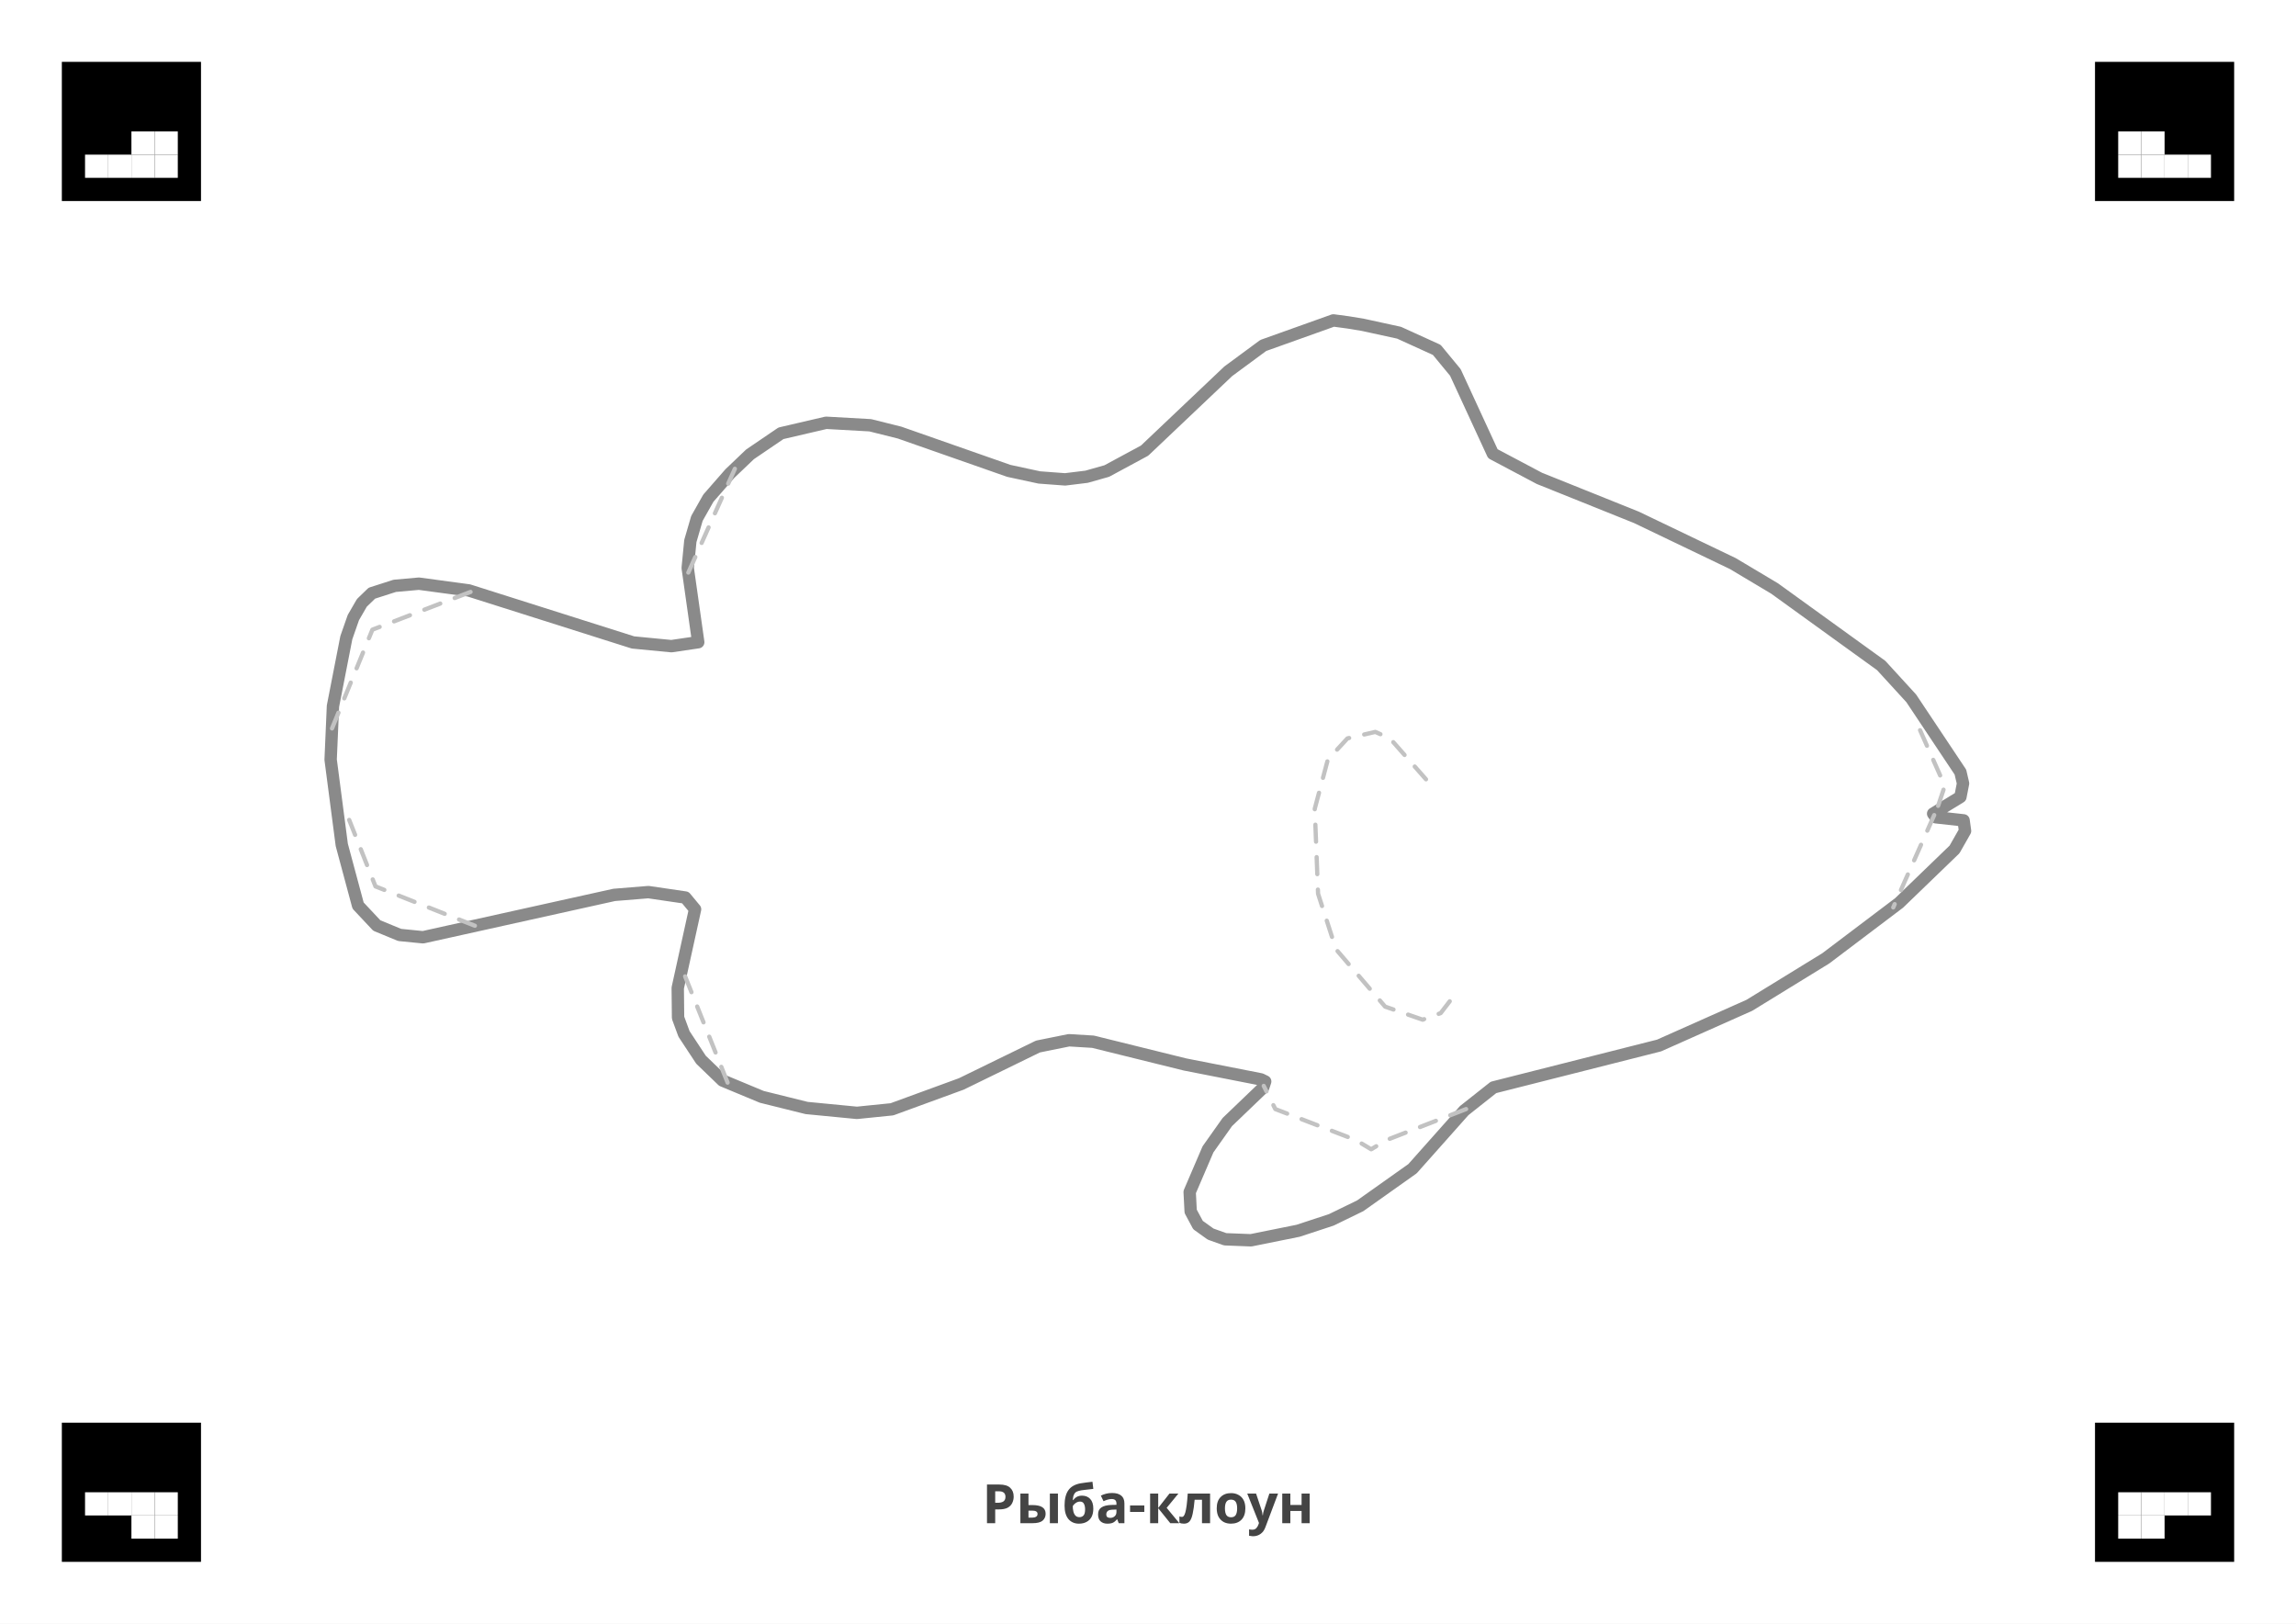
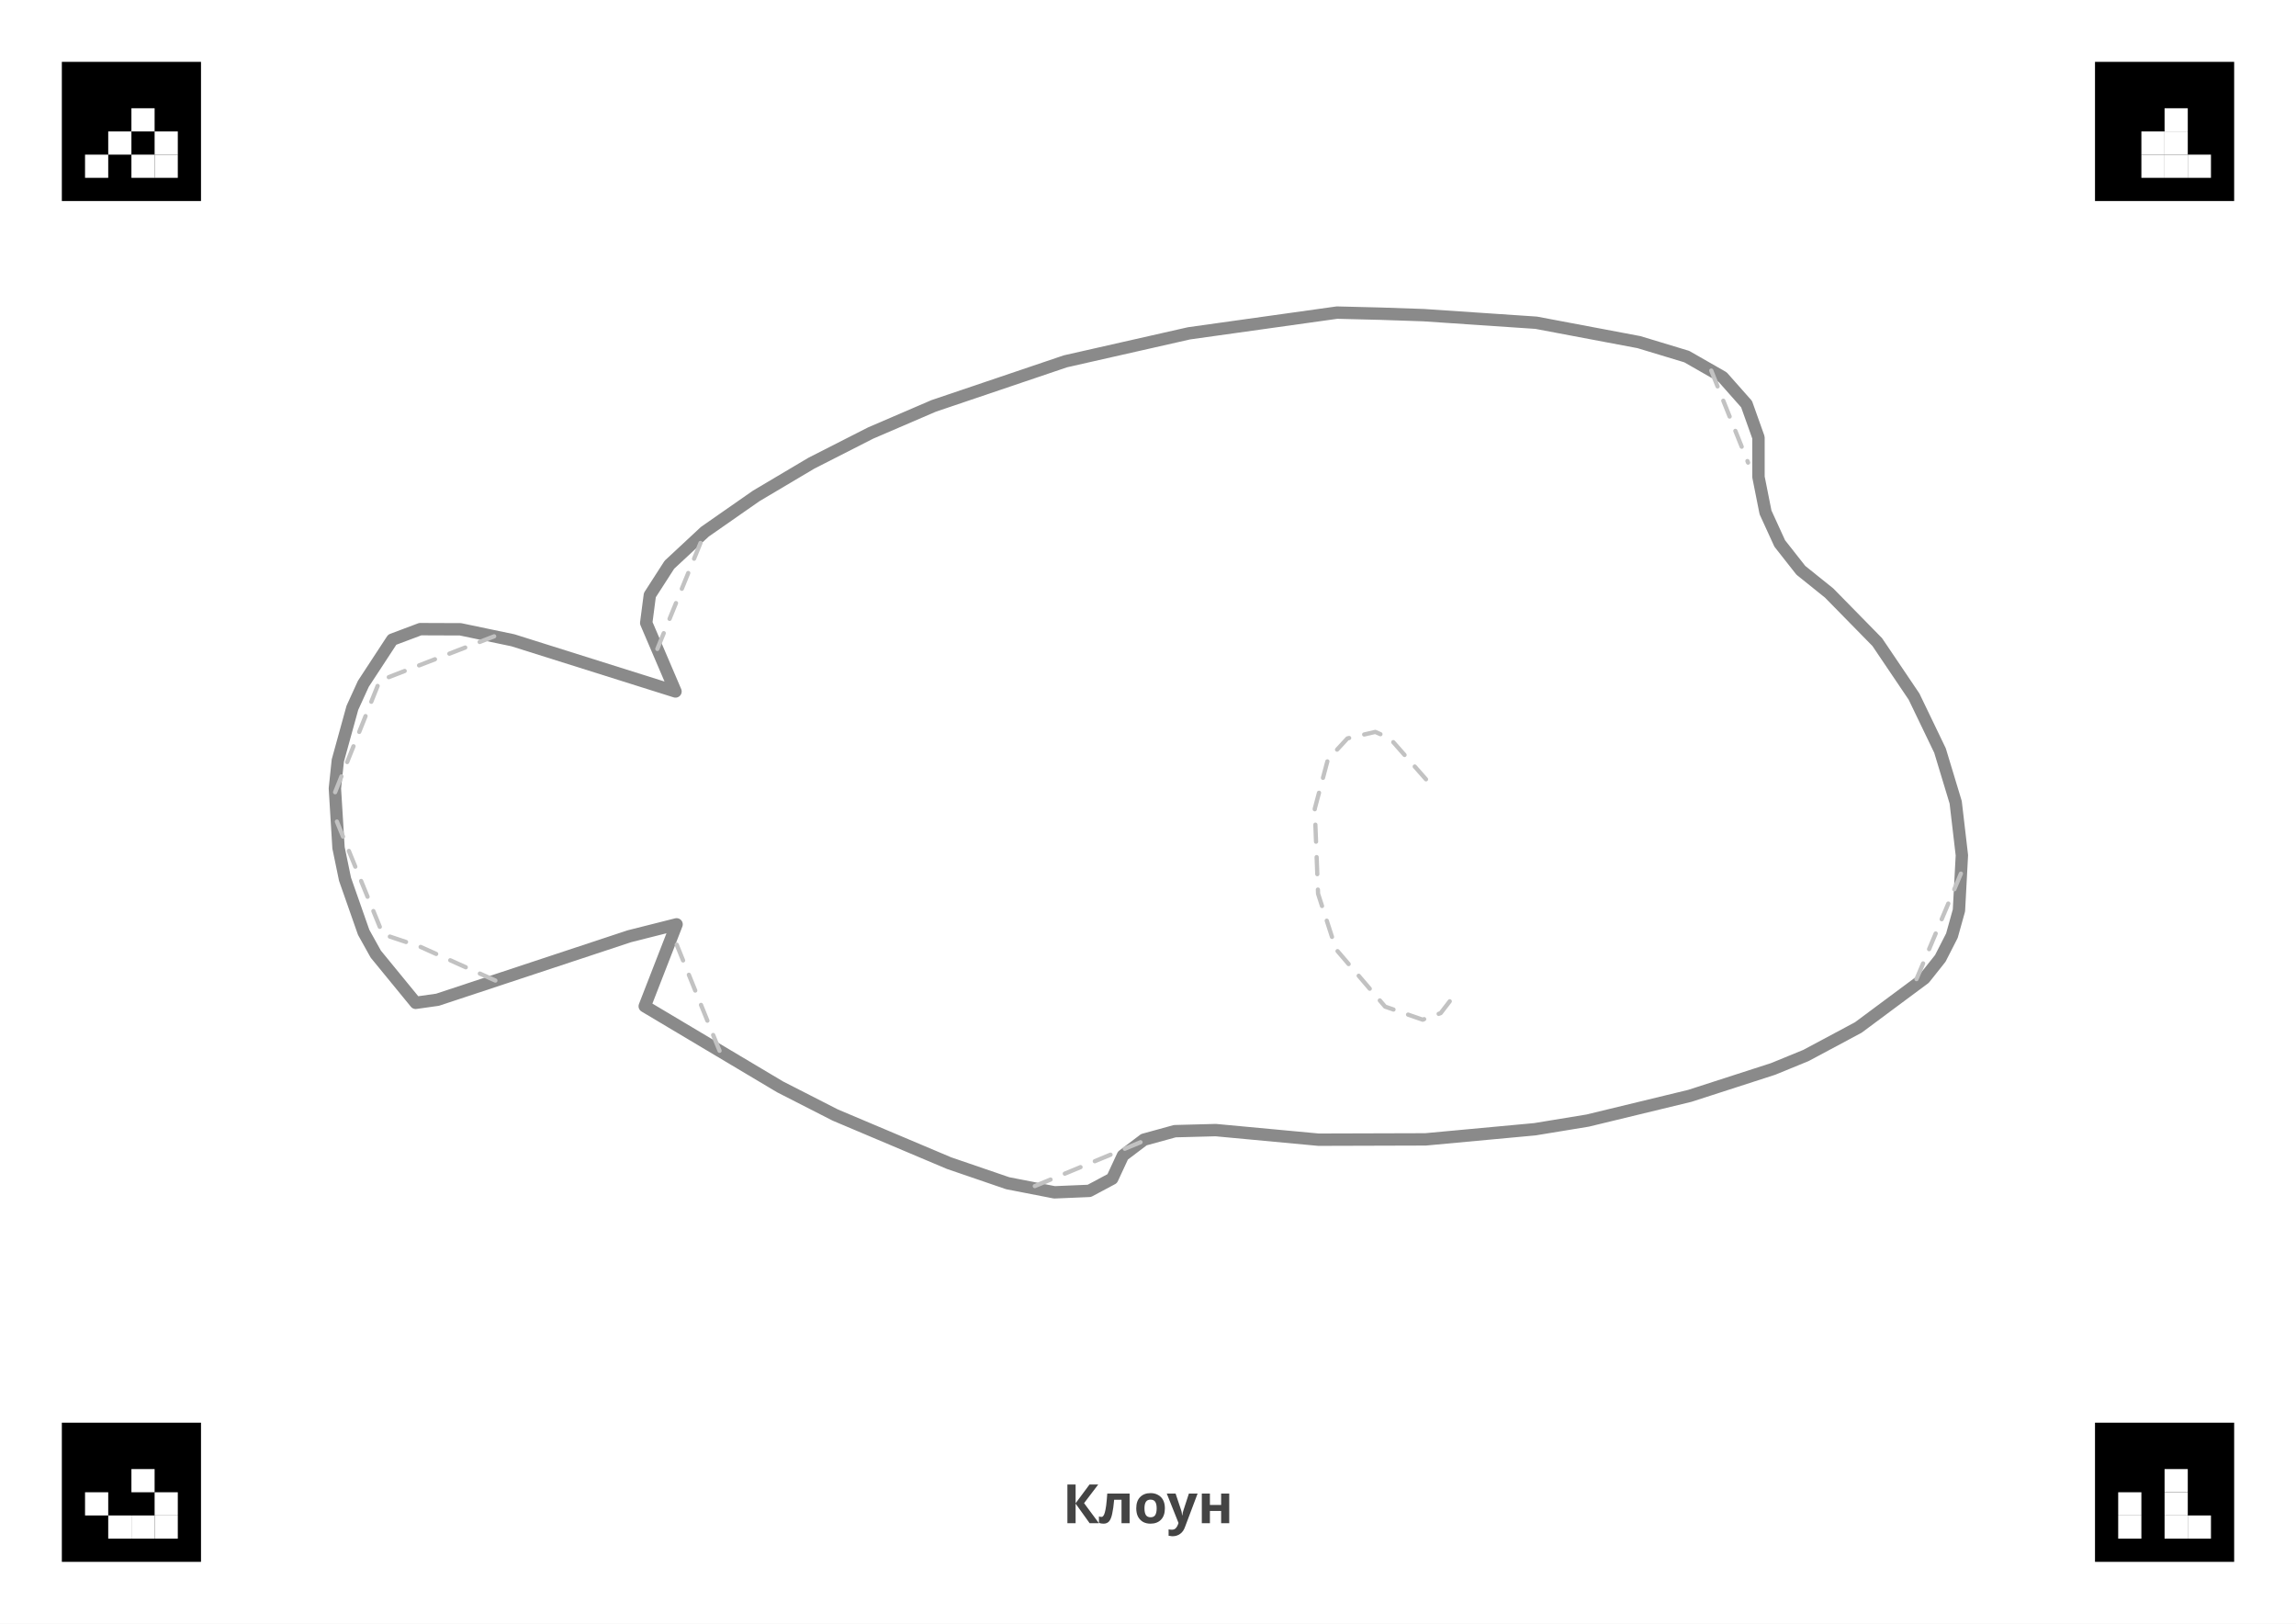
<svg xmlns="http://www.w3.org/2000/svg" width="297mm" height="210mm" viewBox="0 0 297 210">
  <rect width="297" height="210" fill="#fff" />
  <rect x="8" y="8" width="18" height="18" fill="#000" />
-   <rect x="17.00" y="17.00" width="3" height="3" fill="#fff" />
+   <rect x="17.00" y="14.00" width="3" height="3" fill="#fff" />
+   <rect x="14.00" y="17.00" width="3" height="3" fill="#fff" />
  <rect x="20.00" y="17.00" width="3" height="3" fill="#fff" />
  <rect x="11.00" y="20.00" width="3" height="3" fill="#fff" />
-   <rect x="14.00" y="20.00" width="3" height="3" fill="#fff" />
  <rect x="17.00" y="20.00" width="3" height="3" fill="#fff" />
  <rect x="20.00" y="20.00" width="3" height="3" fill="#fff" />
  <rect x="271" y="8" width="18" height="18" fill="#000" />
-   <rect x="274.00" y="17.00" width="3" height="3" fill="#fff" />
+   <rect x="280.00" y="14.00" width="3" height="3" fill="#fff" />
  <rect x="277.00" y="17.00" width="3" height="3" fill="#fff" />
-   <rect x="274.00" y="20.00" width="3" height="3" fill="#fff" />
+   <rect x="280.00" y="17.00" width="3" height="3" fill="#fff" />
  <rect x="277.00" y="20.00" width="3" height="3" fill="#fff" />
  <rect x="280.00" y="20.00" width="3" height="3" fill="#fff" />
  <rect x="283.00" y="20.00" width="3" height="3" fill="#fff" />
  <rect x="8" y="184" width="18" height="18" fill="#000" />
+   <rect x="17.00" y="190.00" width="3" height="3" fill="#fff" />
  <rect x="11.00" y="193.00" width="3" height="3" fill="#fff" />
-   <rect x="14.00" y="193.00" width="3" height="3" fill="#fff" />
-   <rect x="17.00" y="193.00" width="3" height="3" fill="#fff" />
  <rect x="20.00" y="193.00" width="3" height="3" fill="#fff" />
+   <rect x="14.00" y="196.00" width="3" height="3" fill="#fff" />
  <rect x="17.00" y="196.00" width="3" height="3" fill="#fff" />
  <rect x="20.00" y="196.00" width="3" height="3" fill="#fff" />
  <rect x="271" y="184" width="18" height="18" fill="#000" />
+   <rect x="280.00" y="190.00" width="3" height="3" fill="#fff" />
  <rect x="274.00" y="193.00" width="3" height="3" fill="#fff" />
-   <rect x="277.00" y="193.00" width="3" height="3" fill="#fff" />
  <rect x="280.00" y="193.00" width="3" height="3" fill="#fff" />
-   <rect x="283.00" y="193.00" width="3" height="3" fill="#fff" />
  <rect x="274.00" y="196.00" width="3" height="3" fill="#fff" />
-   <rect x="277.00" y="196.00" width="3" height="3" fill="#fff" />
-   <path d="M176.29 42.01 L180.97 43.03 L185.85 45.25 L188.26 48.17 L193.11 58.68 L199.13 61.87 L211.68 66.91 L224.15 72.89 L229.55 76.11 L243.34 86.07 L247.23 90.32 L253.59 99.86 L253.93 101.32 L253.59 103.07 L250.06 105.23 L250.40 105.70 L254.00 106.10 L254.19 107.47 L252.83 109.86 L245.66 116.78 L236.17 123.95 L226.29 130.02 L214.61 135.22 L193.19 140.64 L189.40 143.64 L182.72 151.15 L175.95 155.95 L172.21 157.77 L167.92 159.18 L161.82 160.41 L158.48 160.28 L156.60 159.61 L154.97 158.44 L154.02 156.67 L153.89 154.17 L156.26 148.65 L158.76 145.12 L163.39 140.68 L163.66 139.87 L163.11 139.60 L153.28 137.67 L141.39 134.73 L138.28 134.54 L134.27 135.35 L124.35 140.19 L115.38 143.47 L110.85 143.93 L104.34 143.30 L98.54 141.86 L93.47 139.75 L90.68 137.06 L88.48 133.72 L87.71 131.63 L87.67 127.78 L89.91 117.60 L88.65 116.08 L83.87 115.38 L79.45 115.74 L54.72 121.22 L51.70 120.92 L48.74 119.70 L46.32 117.12 L44.21 109.27 L42.77 98.25 L43.07 91.33 L44.80 82.47 L45.71 79.87 L46.81 77.97 L48.10 76.72 L51.06 75.77 L54.19 75.49 L60.64 76.36 L81.88 83.09 L86.85 83.57 L90.32 83.06 L88.96 73.46 L89.30 69.97 L90.15 67.05 L91.63 64.43 L94.42 61.24 L97.02 58.76 L101.02 56.04 L106.86 54.68 L112.57 55.00 L116.37 55.95 L130.50 60.90 L134.44 61.75 L137.78 62.00 L140.55 61.66 L143.17 60.92 L148.06 58.28 L158.88 48.02 L163.41 44.68 L172.48 41.44 L174.41 41.70 Z" fill="#fff" stroke="#8a8a8a" stroke-width="1.6" stroke-linejoin="round" />
-   <path d="M248.37 94.44 L251.57 101.64 L251.17 102.84 L250.45 104.99" fill="none" stroke="#c2c2c2" stroke-width="0.55" stroke-dasharray="2.2 2" stroke-linecap="round" stroke-linejoin="round" />
-   <path d="M250.20 105.42 L249.57 106.84 L246.37 114.04 L244.90 117.36" fill="none" stroke="#c2c2c2" stroke-width="0.55" stroke-dasharray="2.2 2" stroke-linecap="round" stroke-linejoin="round" />
-   <path d="M189.65 143.44 L186.57 144.64 L179.37 147.44 L177.37 148.64 L175.37 147.44 L164.97 143.44 L164.17 141.84 L163.47 140.44" fill="none" stroke="#c2c2c2" stroke-width="0.55" stroke-dasharray="2.2 2" stroke-linecap="round" stroke-linejoin="round" />
-   <path d="M94.12 140.02 L93.17 137.64 L89.17 127.64 L88.22 125.27" fill="none" stroke="#c2c2c2" stroke-width="0.55" stroke-dasharray="2.2 2" stroke-linecap="round" stroke-linejoin="round" />
-   <path d="M61.43 119.73 L59.17 118.84 L48.57 114.64 L45.17 106.04" fill="none" stroke="#c2c2c2" stroke-width="0.55" stroke-dasharray="2.2 2" stroke-linecap="round" stroke-linejoin="round" />
-   <path d="M42.95 94.21 L44.57 90.24 L48.17 81.44 L58.57 77.44 L61.04 76.49" fill="none" stroke="#c2c2c2" stroke-width="0.55" stroke-dasharray="2.2 2" stroke-linecap="round" stroke-linejoin="round" />
-   <path d="M89.04 74.05 L90.57 70.64 L93.17 64.84 L95.06 60.63" fill="none" stroke="#c2c2c2" stroke-width="0.55" stroke-dasharray="2.2 2" stroke-linecap="round" stroke-linejoin="round" />
+   <rect x="280.00" y="196.00" width="3" height="3" fill="#fff" />
+   <rect x="283.00" y="196.00" width="3" height="3" fill="#fff" />
+   <path d="M184.16 40.76 L198.71 41.74 L212.01 44.25 L218.19 46.12 L222.84 48.78 L225.93 52.27 L227.47 56.59 L227.47 61.70 L228.38 66.27 L230.22 70.29 L232.95 73.76 L236.61 76.70 L242.83 83.04 L247.59 90.09 L250.95 97.07 L252.98 103.77 L253.78 110.62 L253.40 117.75 L252.49 121.01 L250.99 123.95 L248.94 126.53 L240.38 132.89 L233.61 136.51 L229.36 138.25 L218.59 141.73 L205.37 144.93 L198.54 146.05 L184.41 147.36 L170.56 147.40 L157.26 146.16 L151.97 146.30 L147.97 147.40 L145.26 149.45 L143.87 152.44 L140.91 154.02 L136.40 154.21 L130.35 153.03 L122.76 150.43 L108.04 144.21 L100.91 140.57 L83.40 130.14 L87.52 119.55 L81.41 121.09 L56.60 129.30 L53.77 129.70 L48.61 123.40 L47.04 120.58 L44.63 113.71 L43.79 109.65 L43.32 101.97 L43.70 98.36 L45.58 91.55 L47.00 88.44 L50.74 82.73 L54.36 81.37 L59.56 81.39 L66.35 82.81 L87.38 89.43 L83.59 80.57 L84.06 76.97 L86.59 73.04 L91.18 68.77 L97.82 64.14 L104.95 59.91 L112.61 56.01 L120.77 52.50 L137.82 46.73 L153.81 43.11 L172.95 40.43 L178.58 40.57 Z" fill="#fff" stroke="#8a8a8a" stroke-width="1.6" stroke-linejoin="round" />
+   <path d="M221.36 47.93 L222.12 49.83 L226.12 59.83" fill="none" stroke="#c2c2c2" stroke-width="0.55" stroke-dasharray="2.2 2" stroke-linecap="round" stroke-linejoin="round" />
+   <path d="M253.65 112.99 L252.12 116.63 L248.92 124.23 L247.50 127.60" fill="none" stroke="#c2c2c2" stroke-width="0.55" stroke-dasharray="2.2 2" stroke-linecap="round" stroke-linejoin="round" />
+   <path d="M147.53 147.73 L143.92 149.23 L135.72 152.63 L133.35 153.61" fill="none" stroke="#c2c2c2" stroke-width="0.55" stroke-dasharray="2.2 2" stroke-linecap="round" stroke-linejoin="round" />
+   <path d="M93.08 135.90 L92.32 134.03 L87.72 122.63 L87.01 120.87" fill="none" stroke="#c2c2c2" stroke-width="0.55" stroke-dasharray="2.2 2" stroke-linecap="round" stroke-linejoin="round" />
+   <path d="M64.08 126.82 L62.32 126.03 L54.32 122.43 L49.52 120.83 L45.12 110.03 L43.58 106.26" fill="none" stroke="#c2c2c2" stroke-width="0.55" stroke-dasharray="2.2 2" stroke-linecap="round" stroke-linejoin="round" />
+   <path d="M43.35 102.46 L45.12 98.03 L49.12 88.03 L61.52 83.23 L63.92 82.30" fill="none" stroke="#c2c2c2" stroke-width="0.55" stroke-dasharray="2.2 2" stroke-linecap="round" stroke-linejoin="round" />
+   <path d="M85.03 83.93 L85.72 82.23 L90.12 71.43 L91.21 68.75" fill="none" stroke="#c2c2c2" stroke-width="0.55" stroke-dasharray="2.2 2" stroke-linecap="round" stroke-linejoin="round" />
  <path d="M184.46 100.79 L179.80 95.50 L177.90 94.66 L174.30 95.50 L171.76 98.25 L170.07 104.60 L170.50 115.59 L172.82 122.78 L179.17 130.19 L184.03 131.88 L186.36 131.03 L188.47 128.28" fill="none" stroke="#c2c2c2" stroke-width="0.55" stroke-dasharray="2.2 2" stroke-linecap="round" stroke-linejoin="round" />
-   <text x="148.5" y="197" text-anchor="middle" font-family="Segoe UI, sans-serif" font-size="7" font-weight="600" fill="#444">Рыба-клоун</text>
+   <text x="148.5" y="197" text-anchor="middle" font-family="Segoe UI, sans-serif" font-size="7" font-weight="600" fill="#444">Клоун</text>
</svg>
